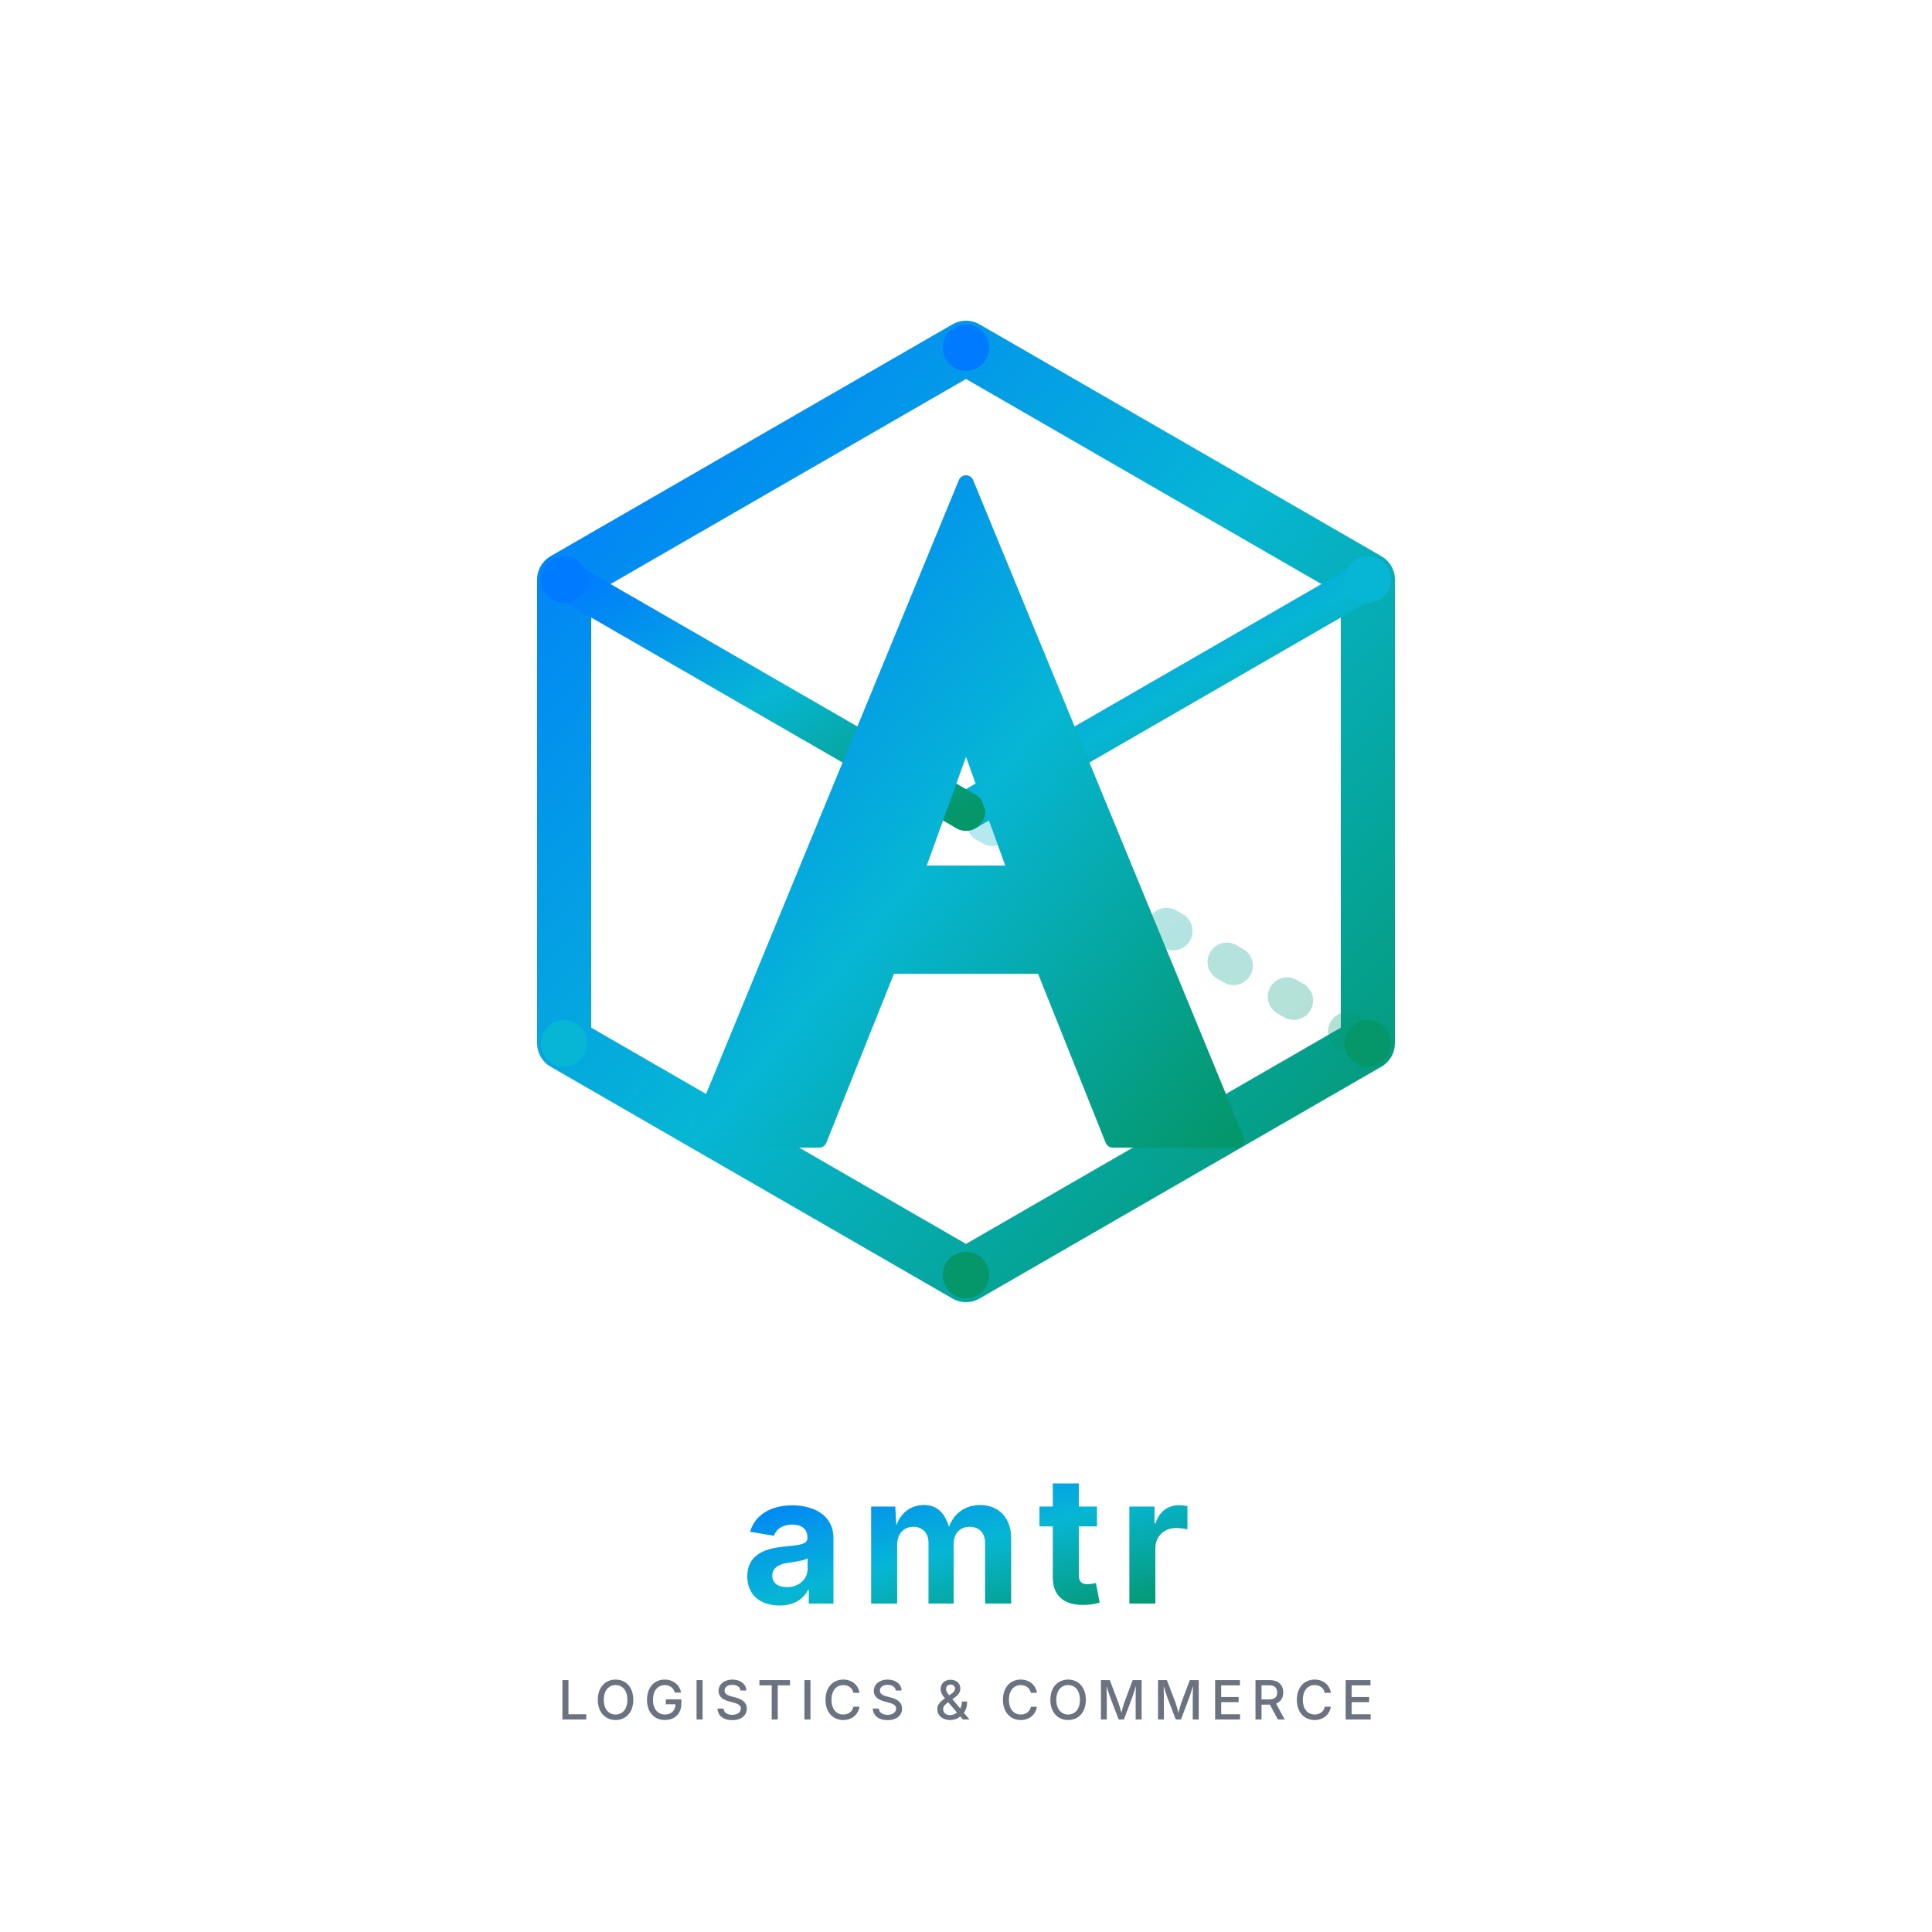
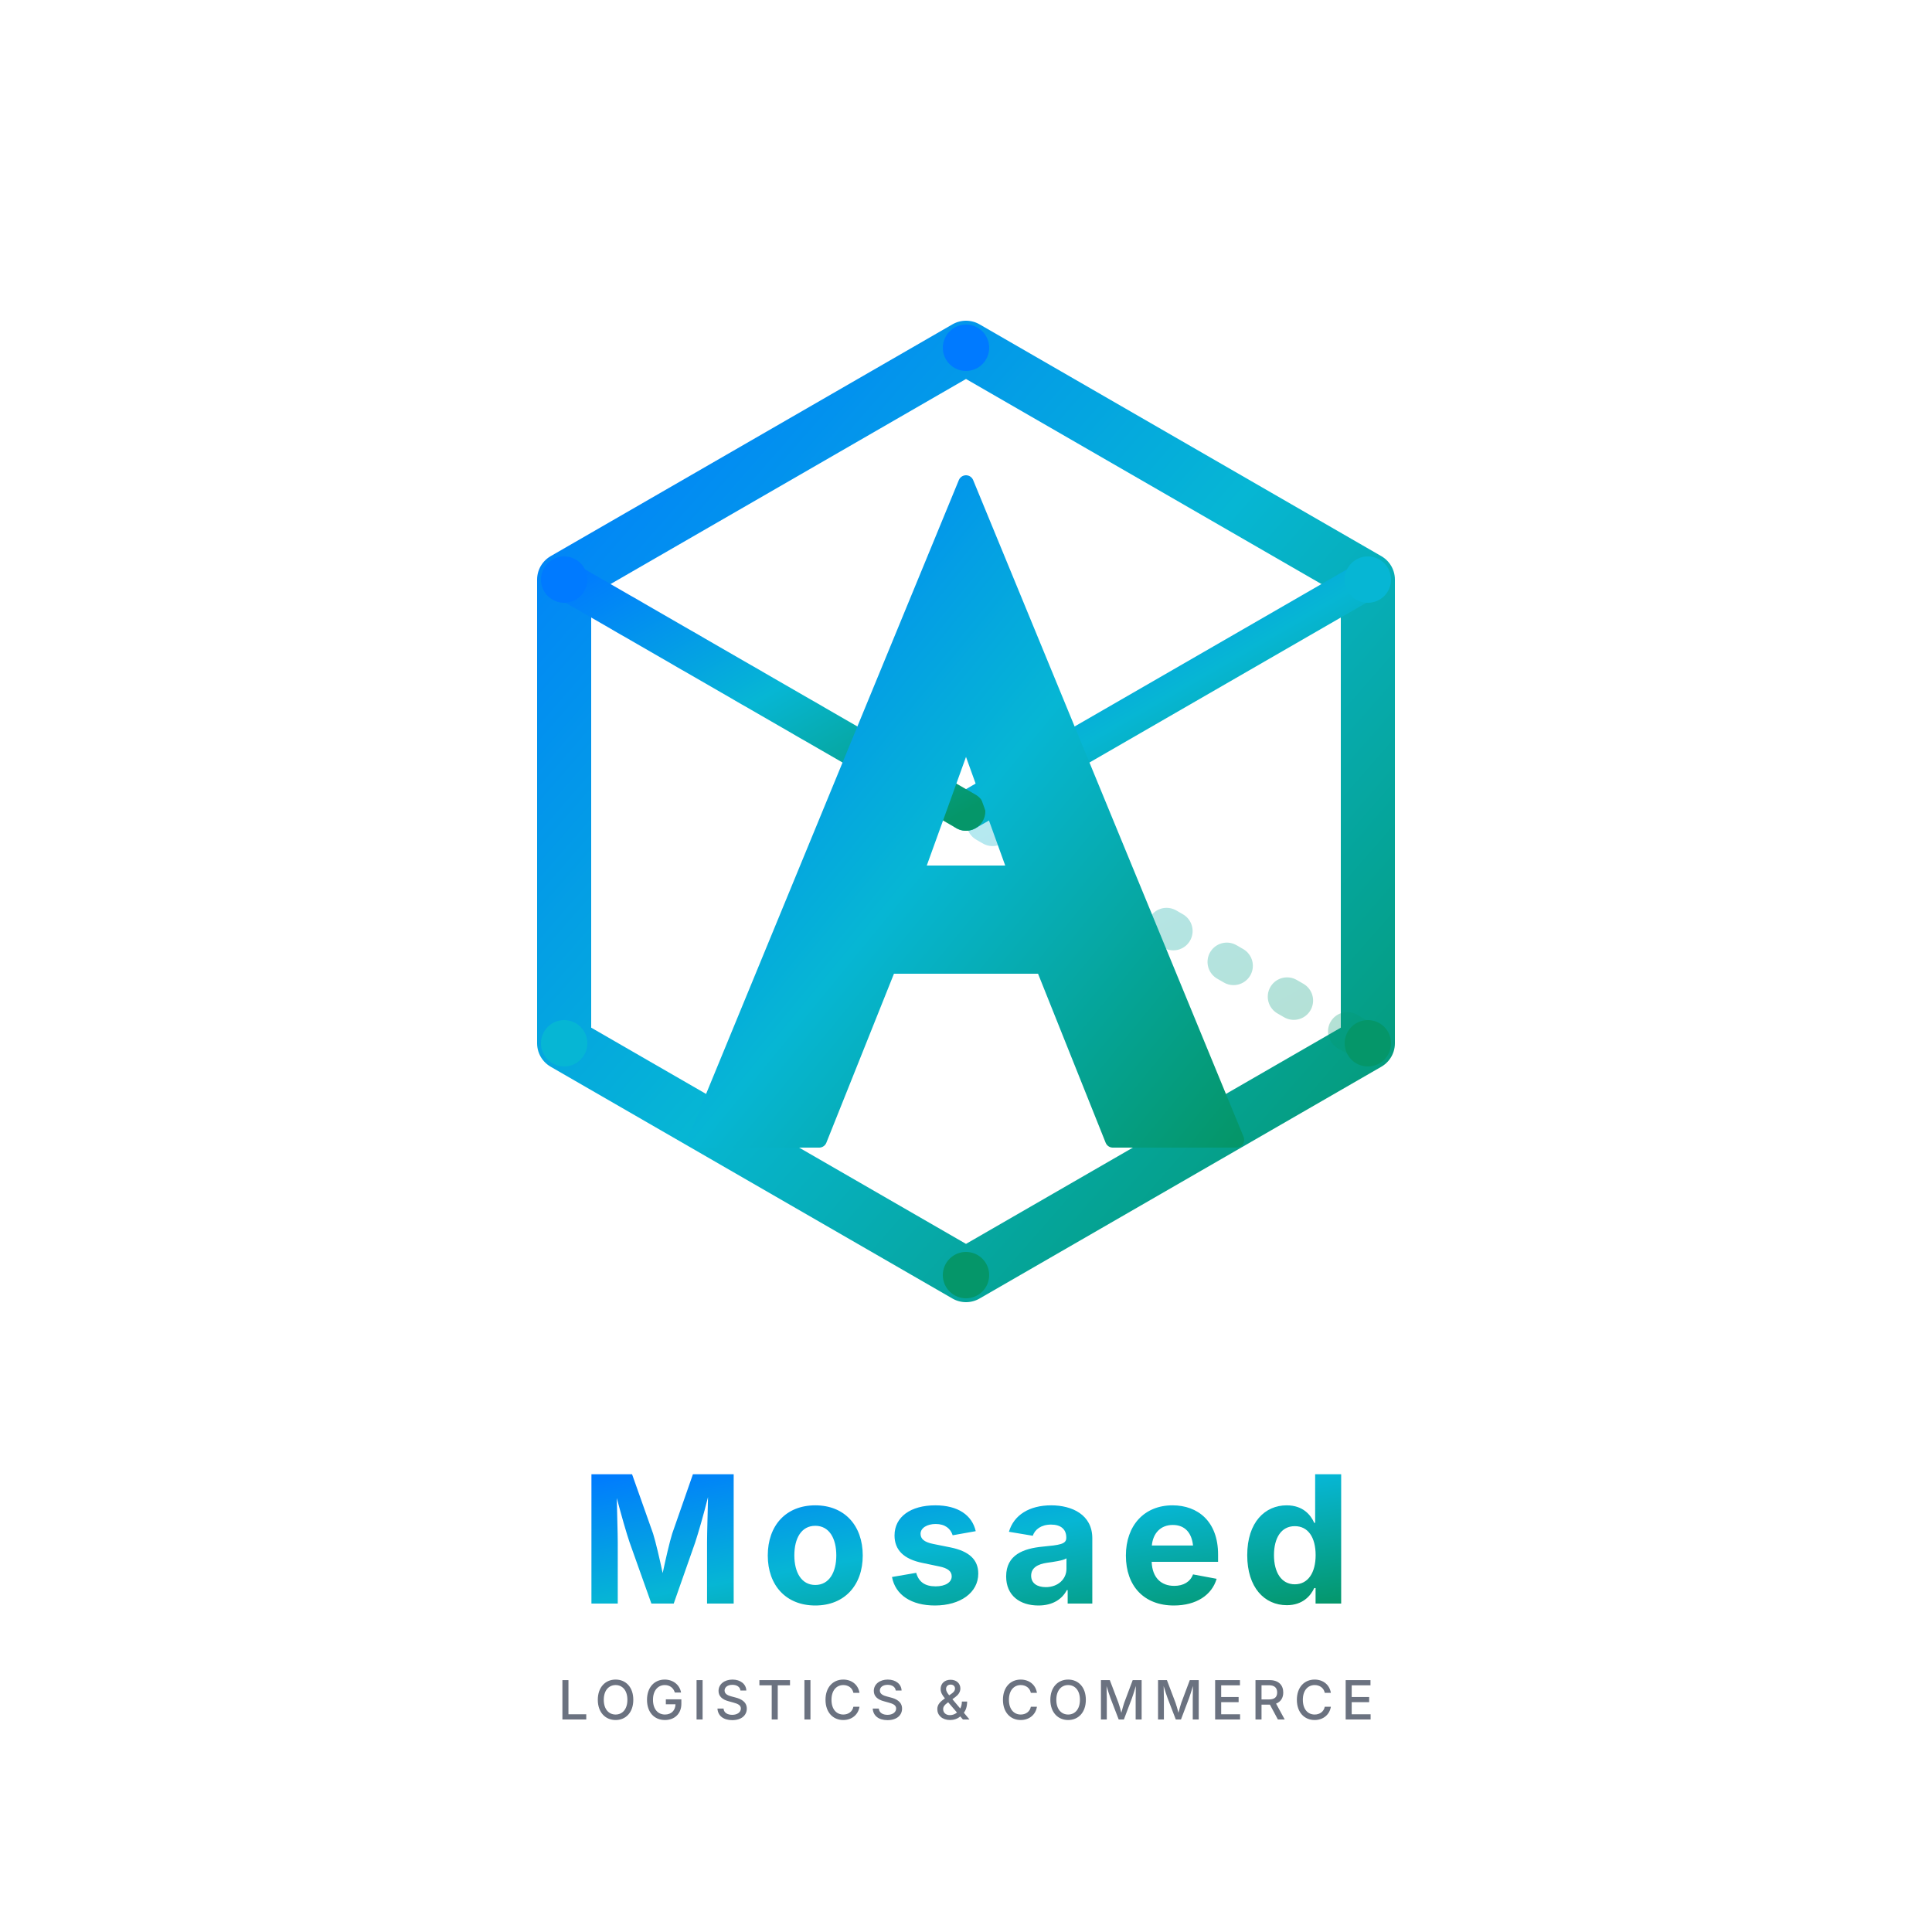
<svg xmlns="http://www.w3.org/2000/svg" viewBox="0 0 500 500" width="100%" height="100%">
  <defs>
    <linearGradient id="amtrGrad" x1="0%" y1="0%" x2="100%" y2="100%">
      <stop offset="0%" stop-color="#007AFF" />
      <stop offset="50%" stop-color="#06B6D4" />
      <stop offset="100%" stop-color="#059669" />
    </linearGradient>
  </defs>
  <g>
    <polygon points="250,90 354,150 354,270 250,330 146,270 146,150" fill="none" stroke="url(#amtrGrad)" stroke-width="14" stroke-linejoin="round" stroke-linecap="round" />
    <line x1="250" y1="90" x2="250" y2="210" stroke="url(#amtrGrad)" stroke-width="10" stroke-linecap="round" />
    <line x1="146" y1="150" x2="354" y2="270" stroke="url(#amtrGrad)" stroke-width="10" stroke-linecap="round" stroke-dasharray="2 16" opacity="0.3" />
    <line x1="354" y1="150" x2="250" y2="210" stroke="url(#amtrGrad)" stroke-width="10" stroke-linecap="round" />
    <line x1="146" y1="150" x2="250" y2="210" stroke="url(#amtrGrad)" stroke-width="10" stroke-linecap="round" />
    <line x1="250" y1="210" x2="250" y2="330" stroke="url(#amtrGrad)" stroke-width="10" stroke-linecap="round" opacity="0.4" />
    <path d="M 250 125 L 180 295 L 212 295 L 230 250 L 270 250 L 288 295 L 320 295 Z M 250 190 L 263 226 L 237 226 Z" fill="url(#amtrGrad)" stroke="url(#amtrGrad)" stroke-width="4" stroke-linejoin="round" />
    <circle cx="250" cy="90" r="6" fill="#007AFF" />
    <circle cx="354" cy="150" r="6" fill="#06B6D4" />
    <circle cx="354" cy="270" r="6" fill="#059669" />
    <circle cx="250" cy="330" r="6" fill="#059669" />
    <circle cx="146" cy="270" r="6" fill="#06B6D4" />
    <circle cx="146" cy="150" r="6" fill="#007AFF" />
  </g>
-   <text x="250" y="415" font-family="system-ui, -apple-system, 'SF Pro Display', 'IBM Plex Sans Arabic', sans-serif" font-size="46" font-weight="700" letter-spacing="4" text-anchor="middle" fill="url(#amtrGrad)">amtr</text>
+   <text x="250" y="415" font-family="system-ui, -apple-system, 'SF Pro Display', 'IBM Plex Sans Arabic', sans-serif" font-size="46" font-weight="700" letter-spacing="4" text-anchor="middle" fill="url(#amtrGrad)">Mosaed</text>
  <text x="250" y="445" font-family="system-ui, -apple-system, 'SF Pro Text', 'IBM Plex Sans Arabic', sans-serif" font-size="14" font-weight="500" letter-spacing="2" text-anchor="middle" fill="#6B7280">LOGISTICS &amp; COMMERCE</text>
</svg>
